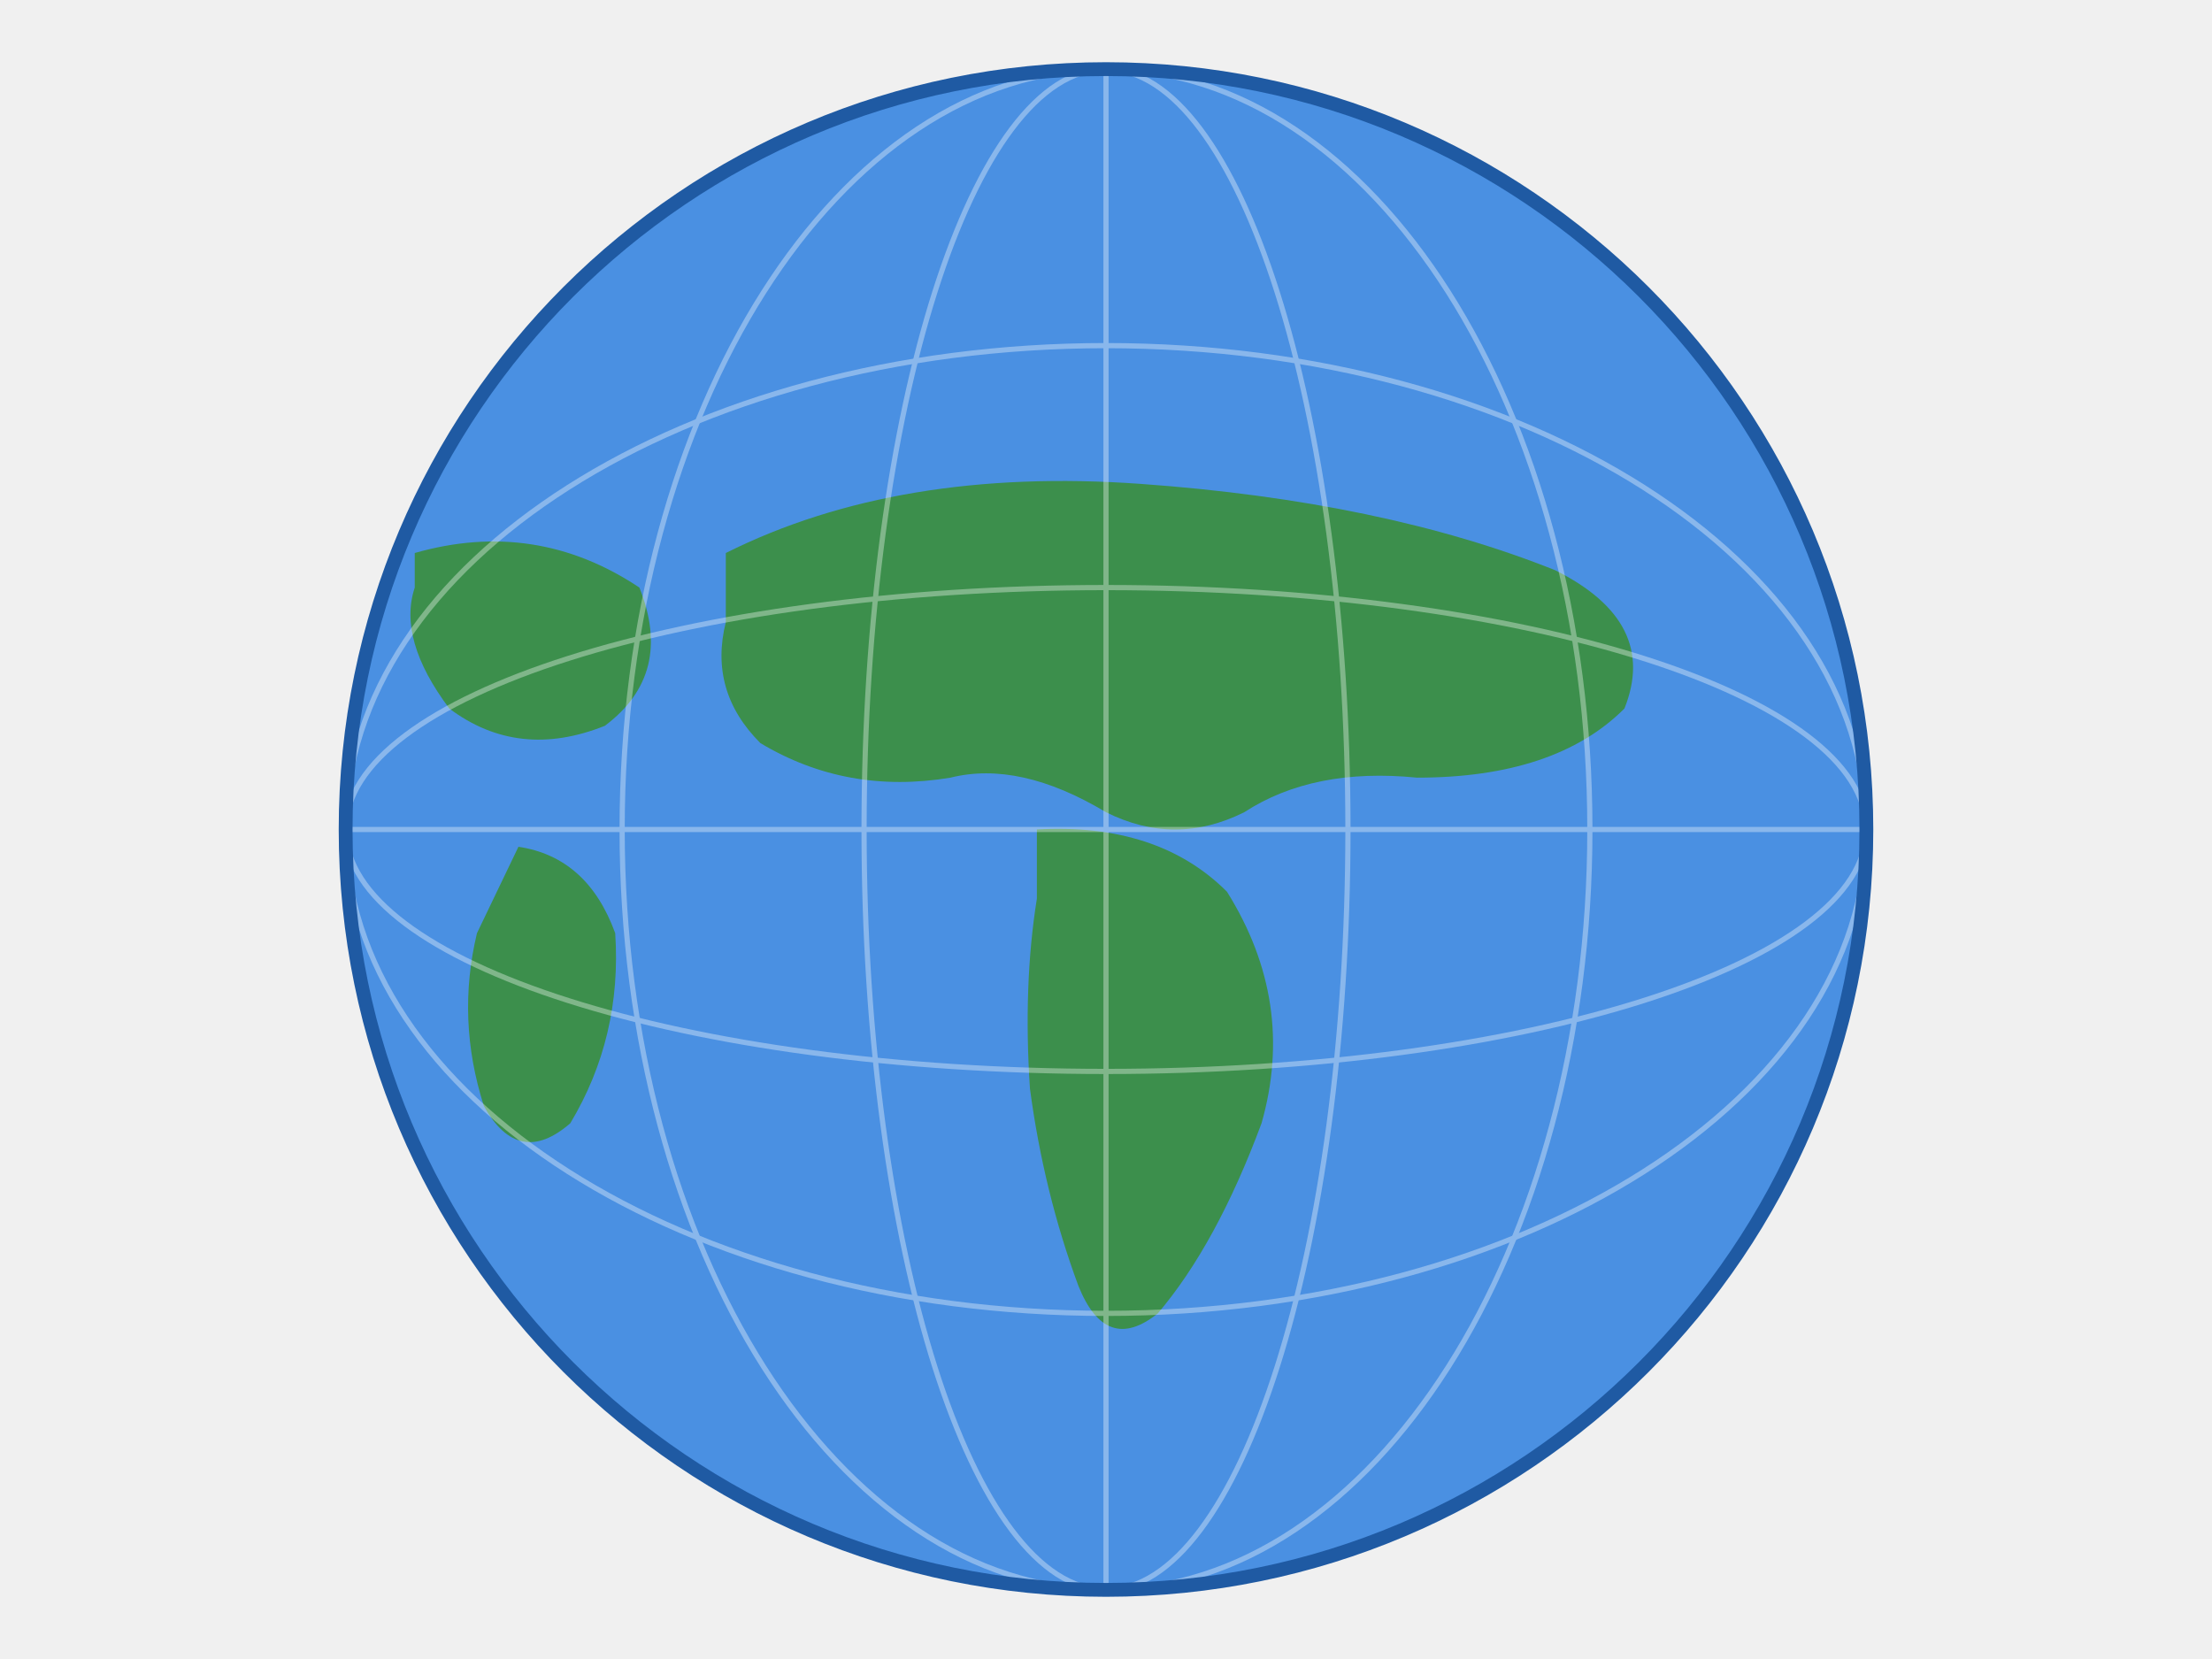
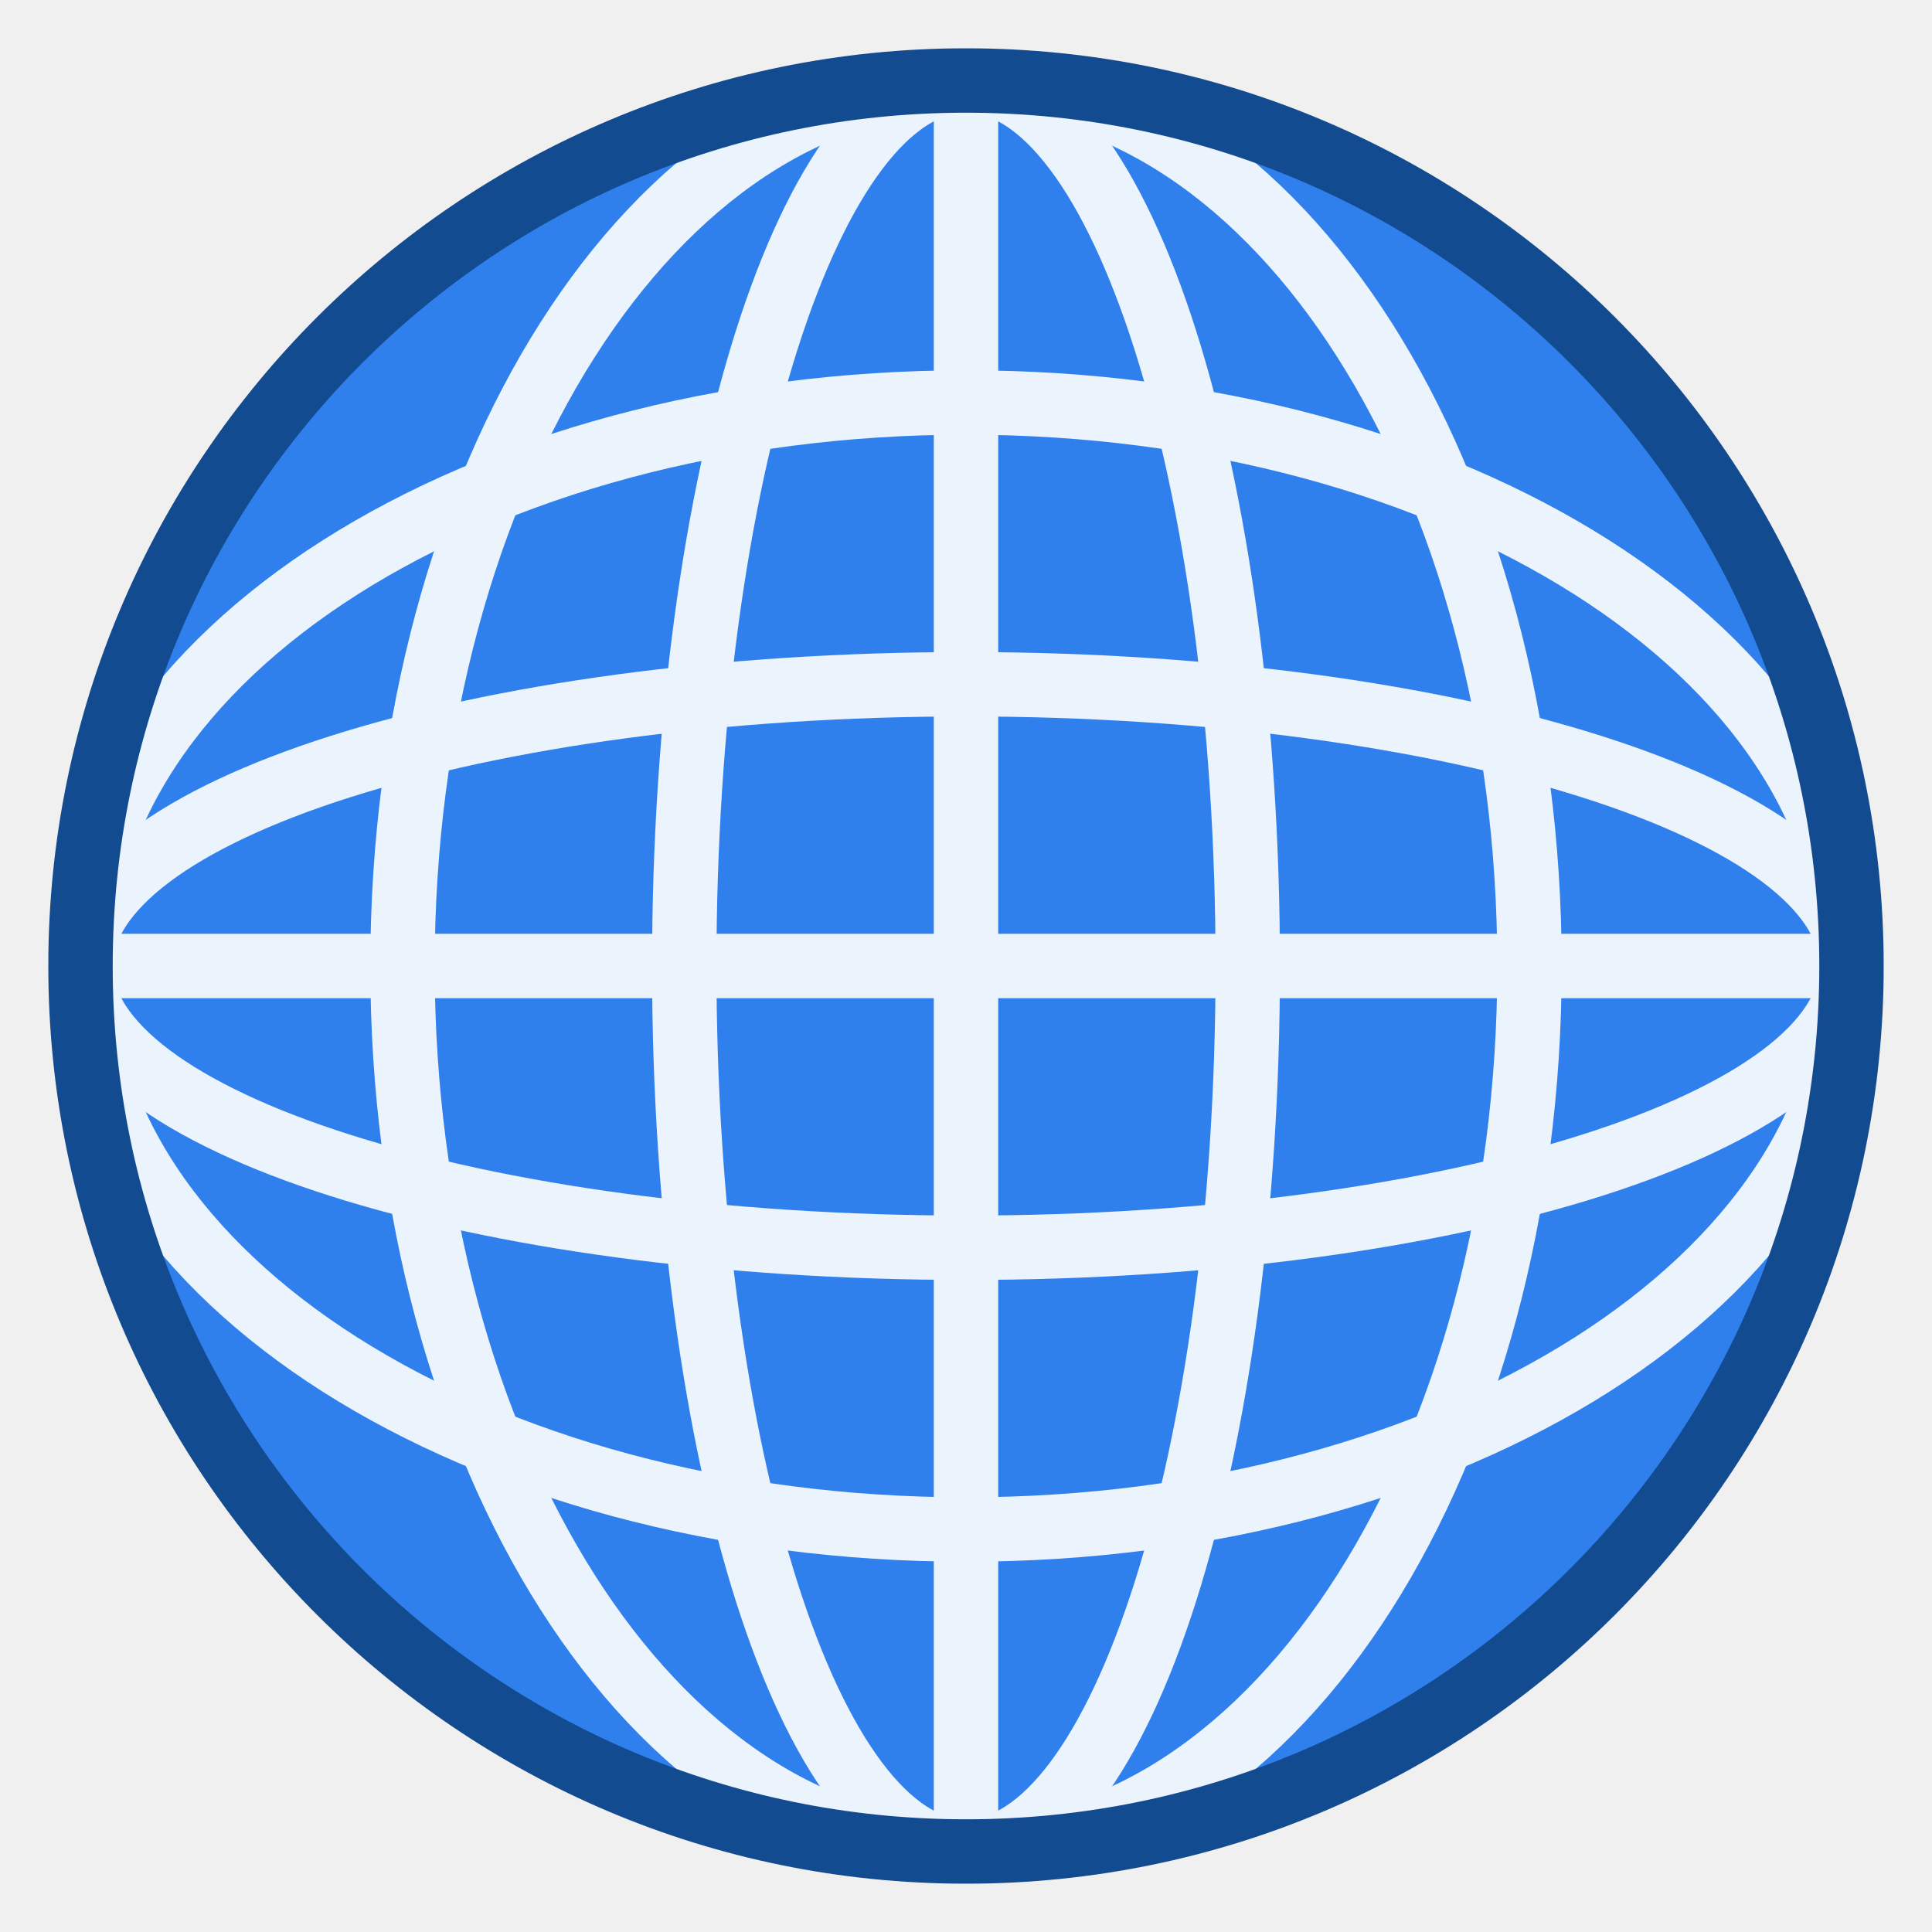
- <svg xmlns="http://www.w3.org/2000/svg" viewBox="0 0 640 480" role="img" aria-label="Global">
-   <defs>
-     <clipPath id="gl-disc">
-       <circle cx="320" cy="240" r="220" />
-     </clipPath>
-   </defs>
-   <circle cx="320" cy="240" r="220" fill="#4a90e2" />
-   <g clip-path="url(#gl-disc)" fill="#3c8f4c">
-     <path d="M210 160 Q260 135 330 140 Q400 145 450 165 Q480 180 470 205 Q450 225 410 225 Q380 222 360 235 Q340 245 320 235 Q295 220 275 225 Q245 230 220 215 Q205 200 210 180 Z" />
-     <path d="M300 240 Q335 238 355 258 Q375 290 365 325 Q352 360 335 380 Q320 392 312 372 Q302 345 298 315 Q296 285 300 260 Z" />
-     <path d="M150 245 Q170 248 178 270 Q180 300 165 325 Q150 338 140 320 Q132 295 138 270 Z" />
-     <path d="M120 160 Q155 150 185 170 Q195 195 175 210 Q150 220 130 205 Q115 185 120 170 Z" />
+ <svg xmlns="http://www.w3.org/2000/svg" viewBox="0 0 24 24" role="img" aria-label="Global">
+   <circle cx="12" cy="12" r="11" fill="#2f80ed" />
+   <g fill="none" stroke="#ffffff" stroke-width="0.8" opacity="0.9">
+     <ellipse cx="12" cy="12" rx="11" ry="3.5" />
+     <ellipse cx="12" cy="12" rx="11" ry="7" />
+     <ellipse cx="12" cy="12" rx="3.5" ry="11" />
+     <ellipse cx="12" cy="12" rx="7" ry="11" />
+     <line x1="12" y1="1" x2="12" y2="23" />
+     <line x1="1" y1="12" x2="23" y2="12" />
  </g>
-   <g clip-path="url(#gl-disc)" fill="none" stroke="#ffffff" stroke-width="1.5" opacity="0.35">
-     <ellipse cx="320" cy="240" rx="220" ry="70" />
-     <ellipse cx="320" cy="240" rx="220" ry="140" />
-     <ellipse cx="320" cy="240" rx="70" ry="220" />
-     <ellipse cx="320" cy="240" rx="140" ry="220" />
-     <line x1="320" y1="20" x2="320" y2="460" />
-     <line x1="100" y1="240" x2="540" y2="240" />
-   </g>
-   <circle cx="320" cy="240" r="220" fill="none" stroke="#1f5aa3" stroke-width="4" />
+   <circle cx="12" cy="12" r="11" fill="none" stroke="#134b90" stroke-width="0.8" />
</svg>
